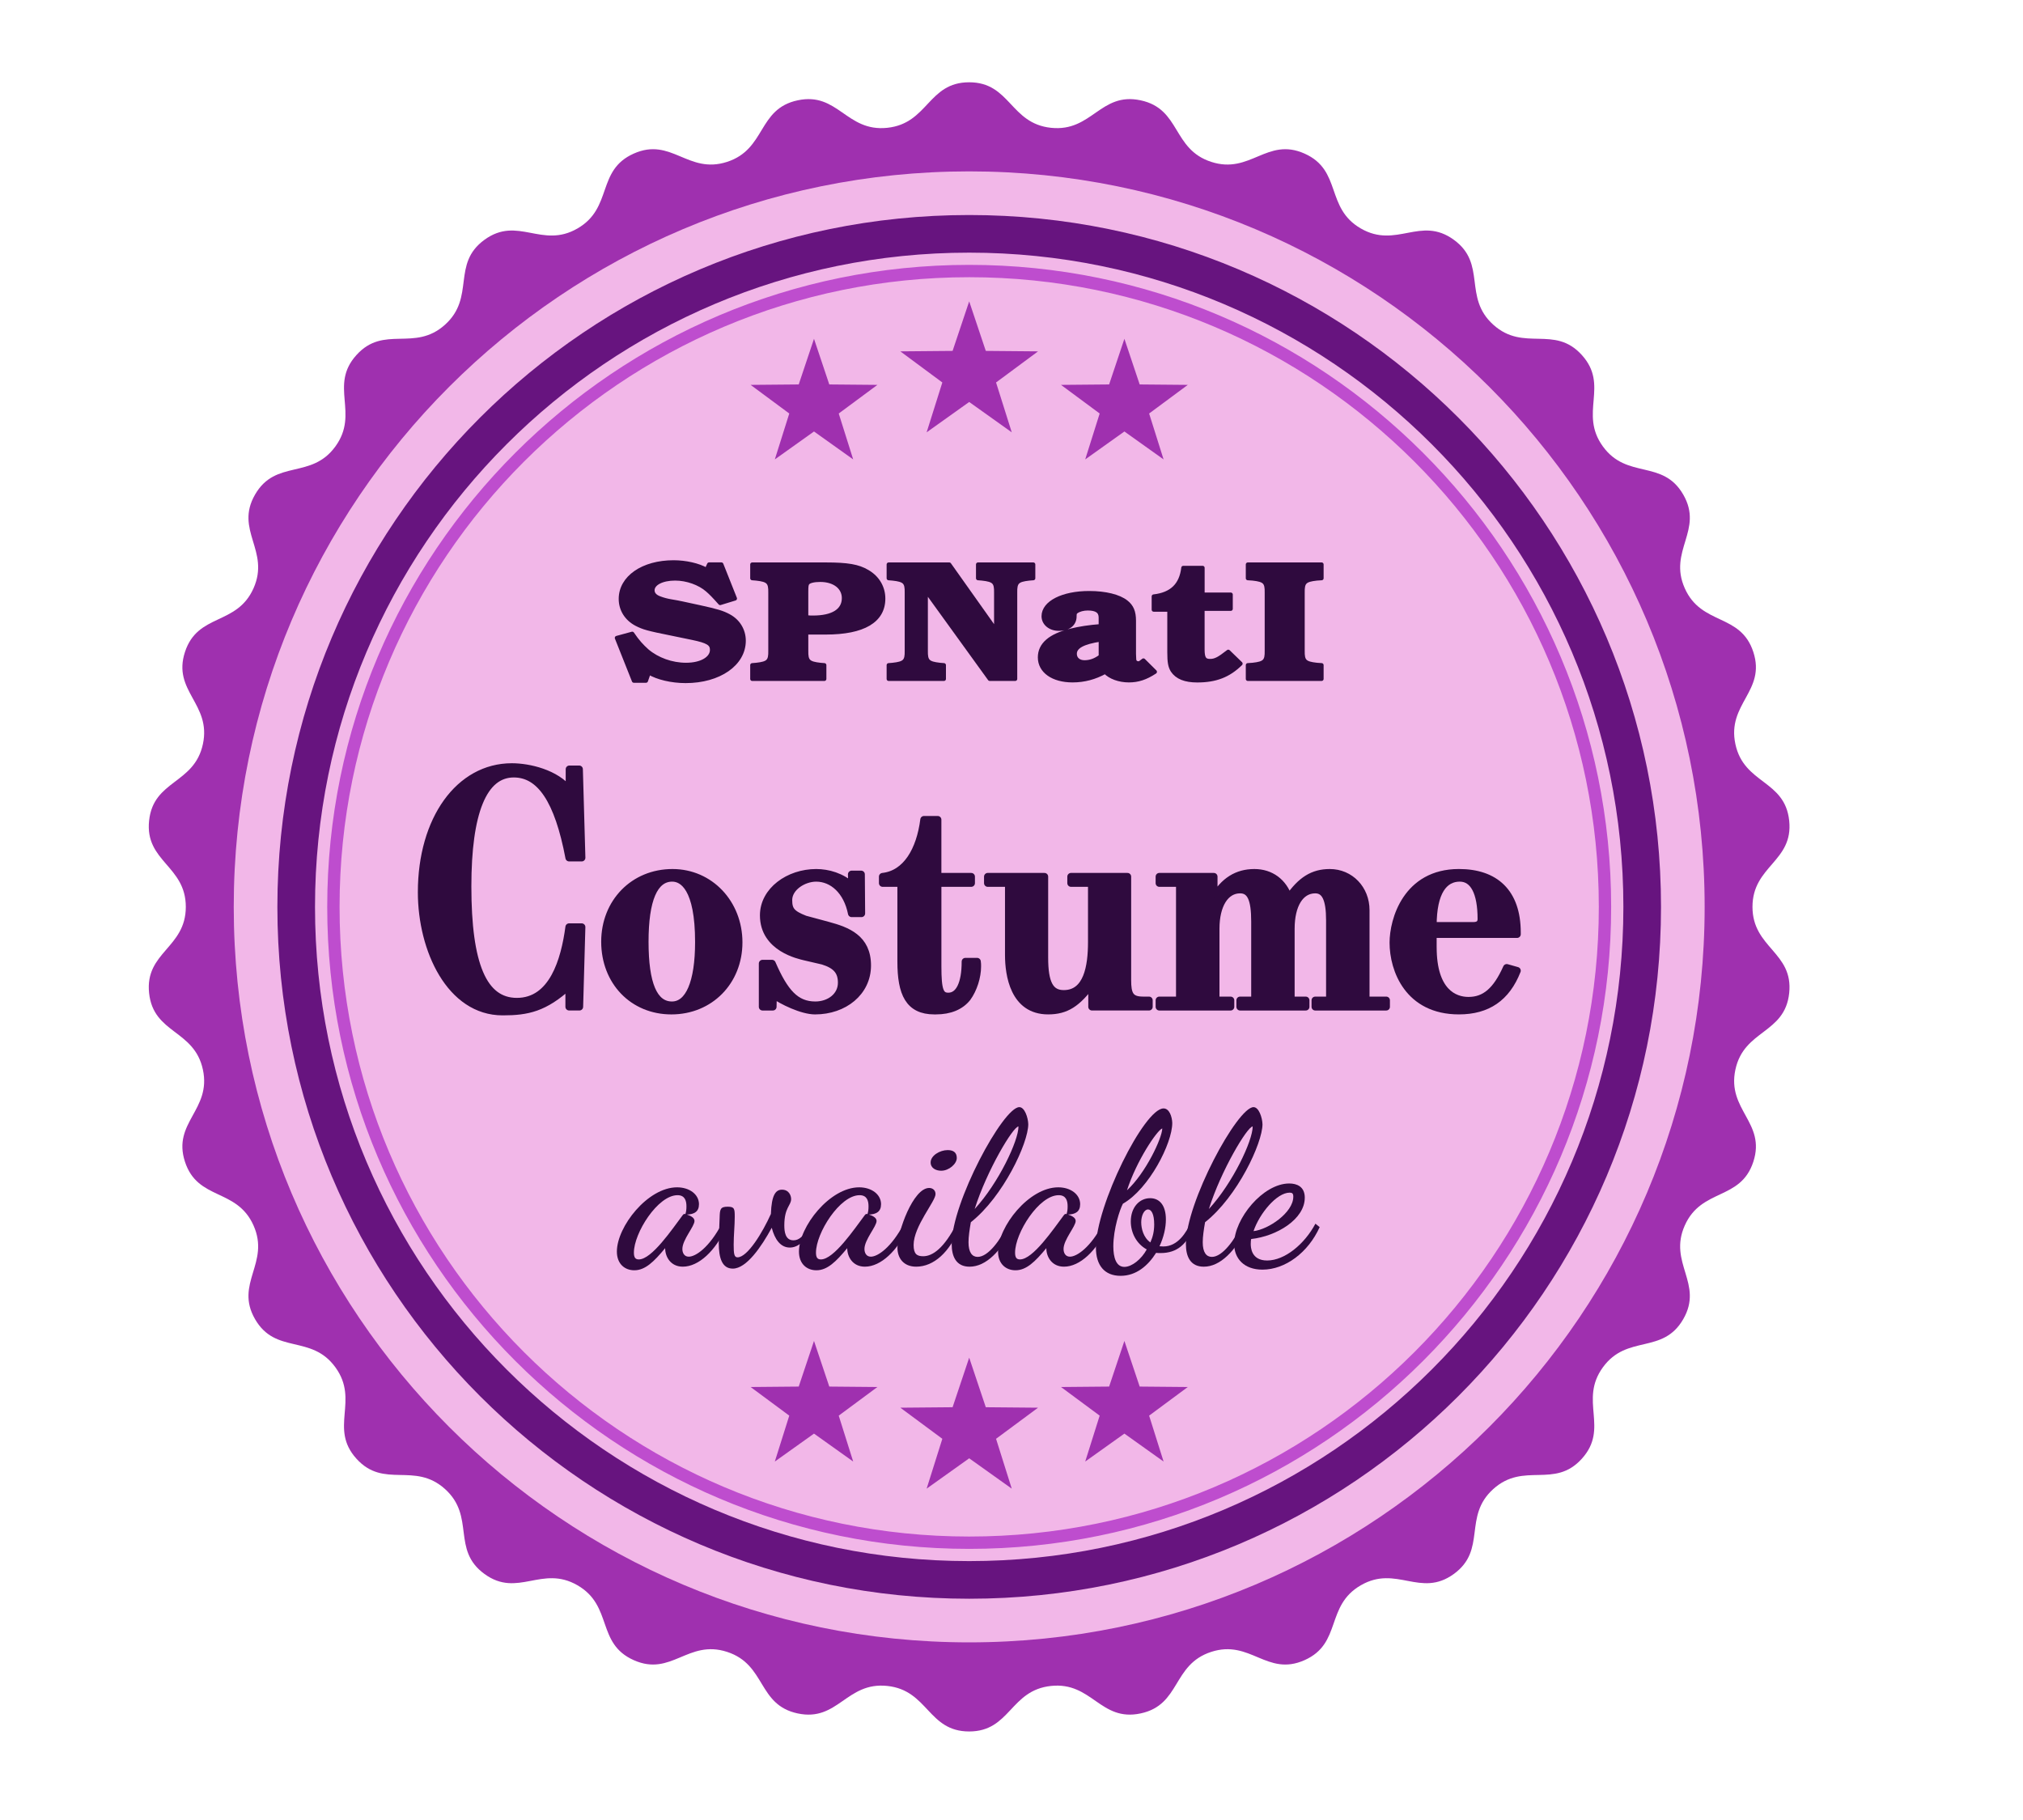
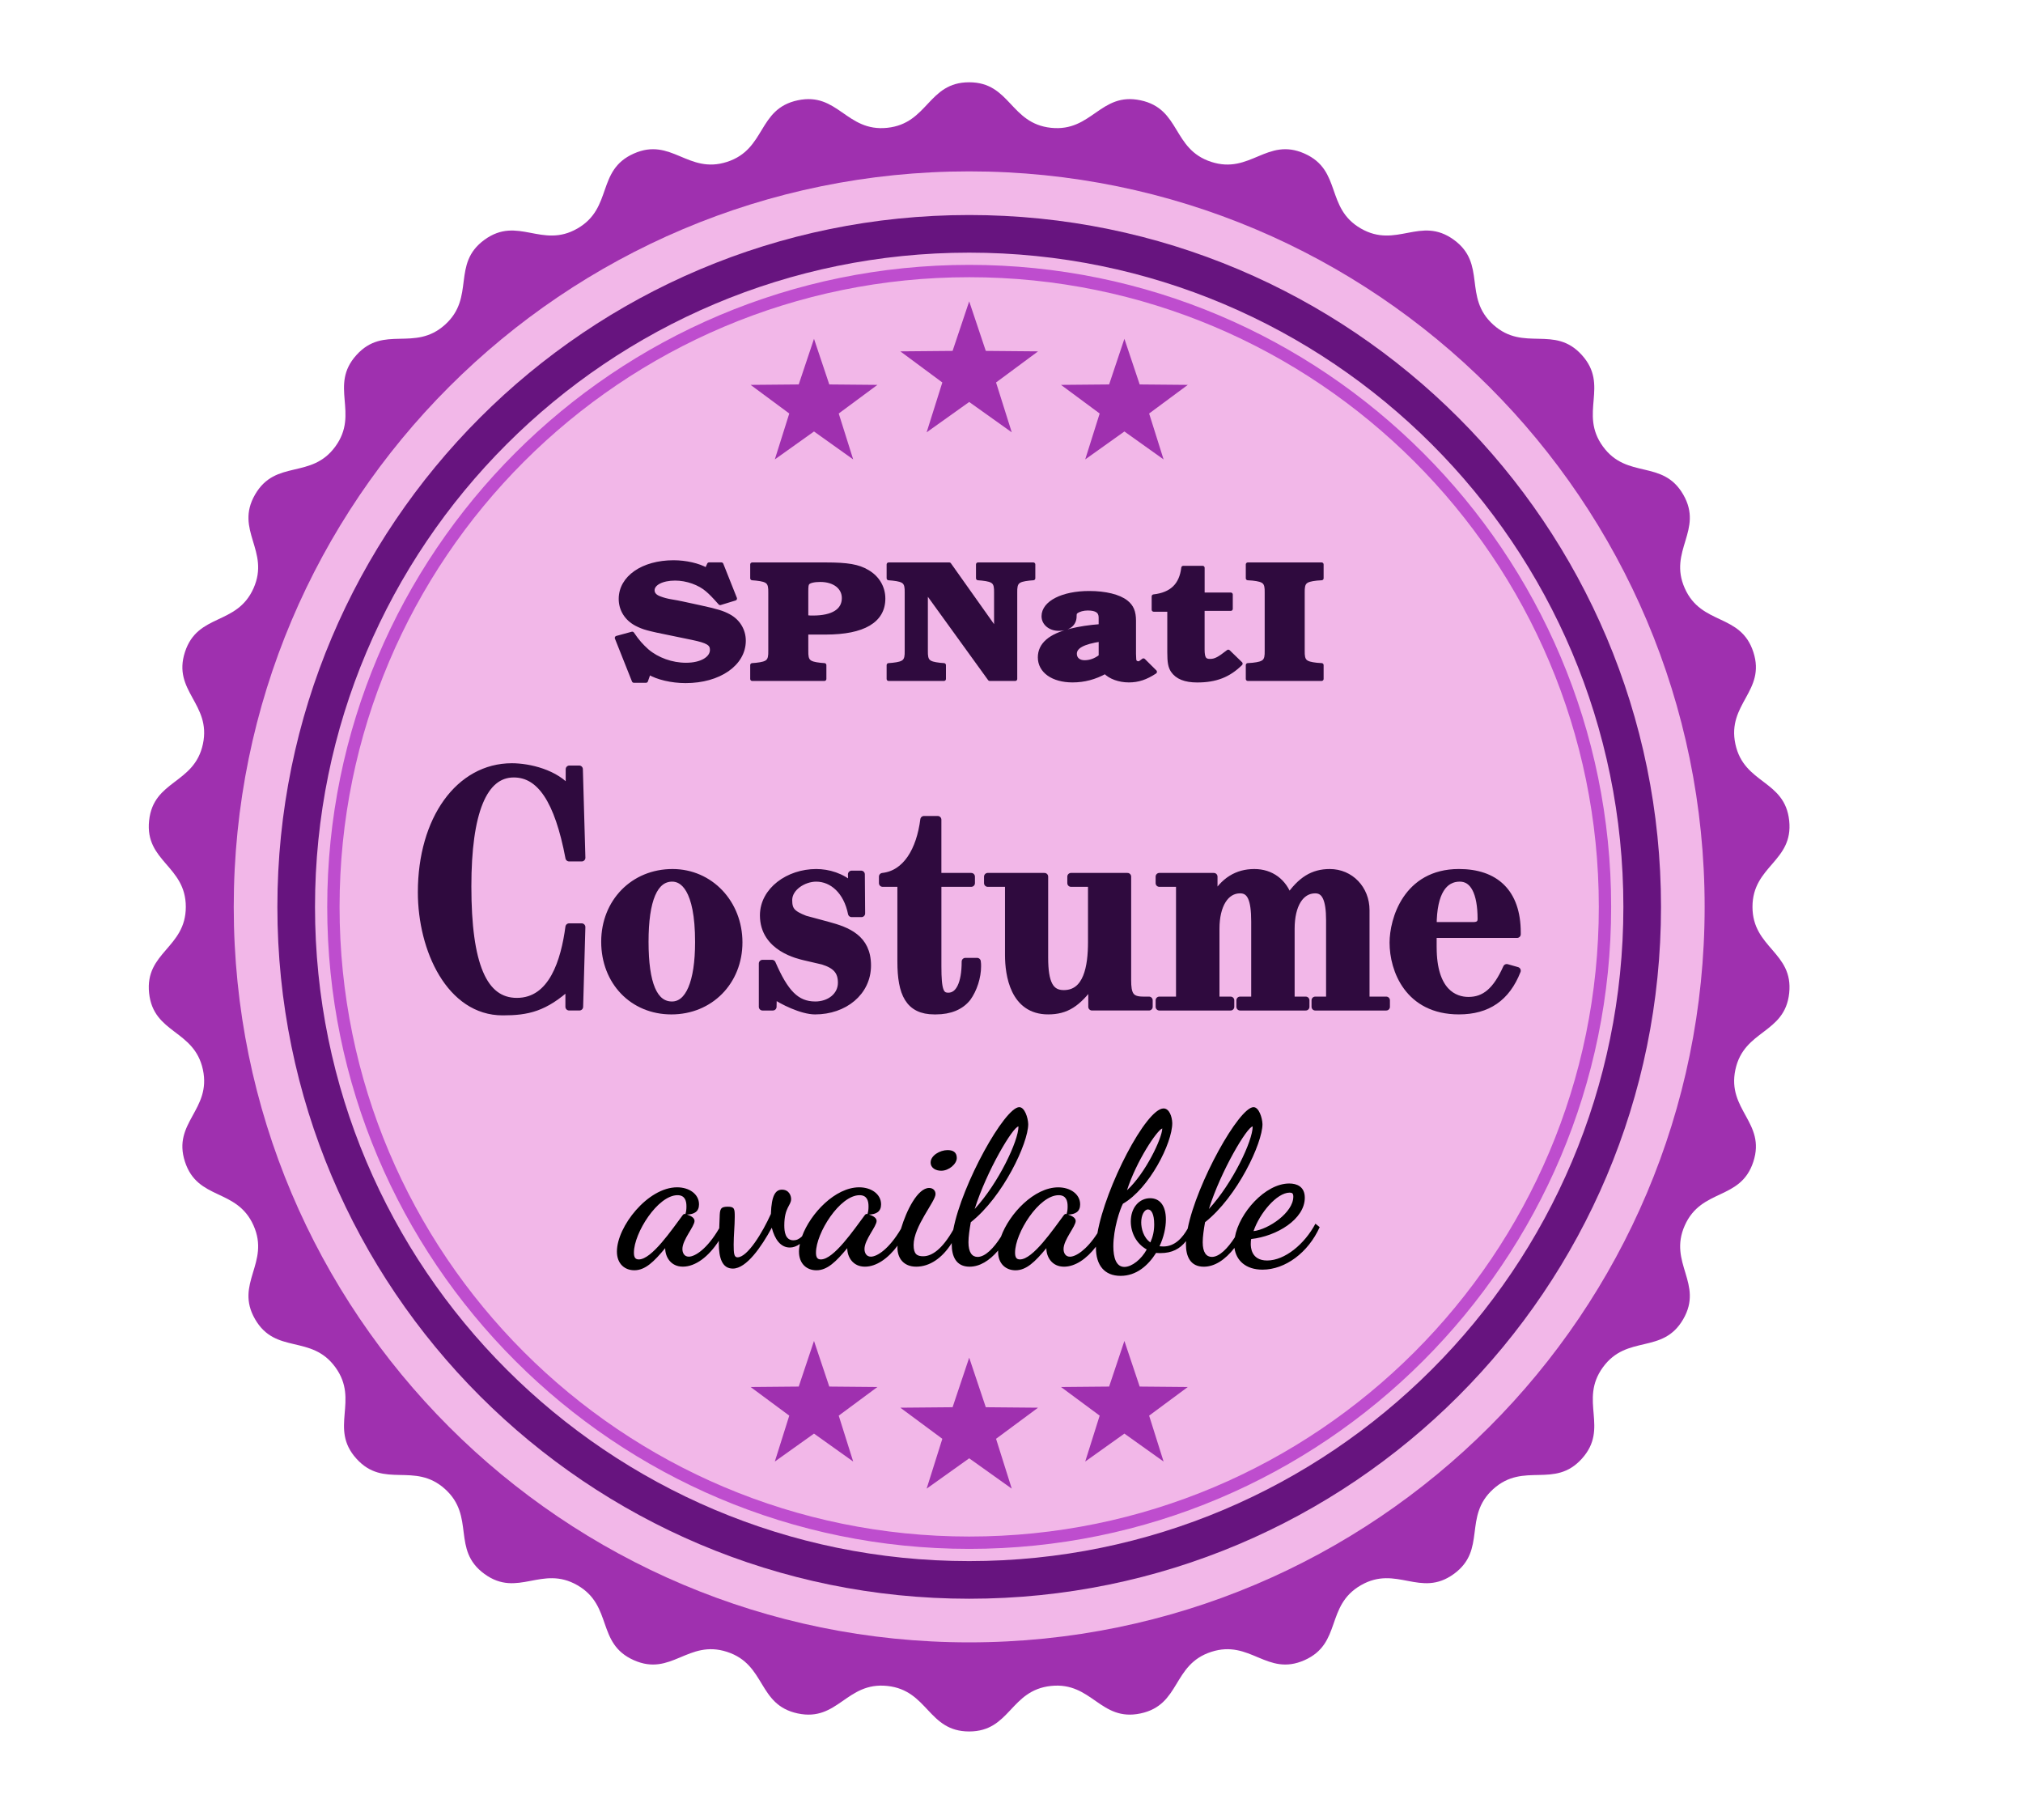
<svg xmlns="http://www.w3.org/2000/svg" width="491.94" height="442.51" version="1.1" viewBox="0 0 130.16 117.08">
-   <path d="m108.3 84.869c-1.326 2.297-3.611 0.952-5.17 3.098-1.559 2.146 0.426 3.904-1.349 5.875s-3.731 0.181-5.702 1.955c-1.971 1.775-0.395 3.907-2.541 5.466-2.146 1.559-3.687-0.599-5.983 0.727-2.297 1.326-1.199 3.74-3.622 4.818-2.423 1.079-3.482-1.352-6.004-0.533-2.522 0.82-1.95 3.409-4.544 3.96-2.594 0.551-3.124-2.047-5.762-1.769-2.638 0.277-2.616 2.929-5.268 2.929-2.652 0-2.631-2.651-5.268-2.929-2.638-0.277-3.168 2.321-5.762 1.769-2.594-0.551-2.022-3.14-4.544-3.96-2.522-0.82-3.581 1.611-6.004 0.533-2.423-1.079-1.325-3.492-3.622-4.818-2.297-1.326-3.838 0.832-5.983-0.727-2.146-1.559-0.57-3.691-2.541-5.466-1.971-1.775-3.927 0.016-5.702-1.955-1.775-1.971 0.21-3.729-1.349-5.875-1.559-2.146-3.844-0.801-5.17-3.098-1.326-2.297 0.981-3.604-0.098-6.027-1.079-2.423-3.594-1.583-4.413-4.105-0.82-2.522 1.709-3.321 1.157-5.915-0.551-2.594-3.186-2.296-3.463-4.933-0.277-2.638 2.362-2.893 2.362-5.545 0-2.652-2.639-2.908-2.362-5.545 0.277-2.638 2.912-2.339 3.463-4.933 0.551-2.594-1.977-3.393-1.157-5.915 0.82-2.522 3.335-1.683 4.413-4.105 1.079-2.423-1.228-3.73 0.098-6.027 1.326-2.297 3.611-0.952 5.17-3.098 1.559-2.146-0.426-3.904 1.349-5.875 1.775-1.971 3.731-0.181 5.702-1.955 1.971-1.775 0.395-3.907 2.541-5.466 2.146-1.559 3.687 0.599 5.983-0.727 2.297-1.326 1.199-3.74 3.622-4.818 2.423-1.079 3.482 1.352 6.004 0.533 2.522-0.82 1.95-3.409 4.544-3.96 2.594-0.551 3.124 2.047 5.762 1.769 2.638-0.277 2.616-2.929 5.268-2.929 2.652 0 2.631 2.651 5.268 2.929 2.638 0.277 3.168-2.321 5.762-1.769 2.594 0.551 2.022 3.14 4.544 3.96 2.522 0.82 3.581-1.611 6.004-0.533 2.423 1.079 1.325 3.492 3.622 4.818 2.297 1.326 3.838-0.832 5.983 0.727 2.146 1.559 0.57 3.691 2.541 5.466 1.971 1.775 3.927-0.016 5.702 1.955 1.775 1.971-0.21 3.729 1.349 5.875 1.559 2.146 3.844 0.801 5.17 3.098 1.326 2.297-0.981 3.604 0.098 6.027 1.079 2.423 3.594 1.583 4.413 4.105 0.82 2.522-1.709 3.321-1.157 5.915 0.551 2.594 3.186 2.296 3.463 4.933 0.277 2.638-2.362 2.893-2.362 5.545 0 2.652 2.639 2.908 2.362 5.545-0.277 2.638-2.912 2.339-3.463 4.933-0.551 2.594 1.977 3.393 1.157 5.915-0.82 2.522-3.335 1.683-4.413 4.105-1.079 2.423 1.228 3.73-0.098 6.027z" fill="#9f30af" fill-rule="evenodd" stroke-width="1.577" style="paint-order:normal" />
+   <path d="m108.3 84.869c-1.326 2.297-3.611 0.952-5.17 3.098-1.559 2.146 0.426 3.904-1.349 5.875s-3.731 0.181-5.702 1.955c-1.971 1.775-0.395 3.907-2.541 5.466-2.146 1.559-3.687-0.599-5.983 0.727-2.297 1.326-1.199 3.74-3.622 4.818s-3.482-1.352-6.004-0.533c-2.522 0.82-1.95 3.409-4.544 3.96s-3.124-2.047-5.762-1.769c-2.638 0.277-2.616 2.929-5.268 2.929s-2.631-2.651-5.268-2.929c-2.638-0.277-3.168 2.321-5.762 1.769s-2.022-3.14-4.544-3.96c-2.522-0.82-3.581 1.611-6.004 0.533-2.423-1.079-1.325-3.492-3.622-4.818s-3.838 0.832-5.983-0.727c-2.146-1.559-0.57-3.691-2.541-5.466s-3.927 0.016-5.702-1.955c-1.775-1.971 0.21-3.729-1.349-5.875-1.559-2.146-3.844-0.801-5.17-3.098-1.326-2.297 0.981-3.604-0.098-6.027-1.079-2.423-3.594-1.583-4.413-4.105-0.82-2.522 1.709-3.321 1.157-5.915s-3.186-2.296-3.463-4.933c-0.277-2.638 2.362-2.893 2.362-5.545s-2.639-2.908-2.362-5.545c0.277-2.638 2.912-2.339 3.463-4.933 0.551-2.594-1.977-3.393-1.157-5.915 0.82-2.522 3.335-1.683 4.413-4.105s-1.228-3.73 0.098-6.027c1.326-2.297 3.611-0.952 5.17-3.098s-0.426-3.904 1.349-5.875c1.775-1.971 3.731-0.181 5.702-1.955 1.971-1.775 0.395-3.907 2.541-5.466 2.146-1.559 3.687 0.599 5.983-0.727 2.297-1.326 1.199-3.74 3.622-4.818s3.482 1.352 6.004 0.533c2.522-0.82 1.95-3.409 4.544-3.96s3.124 2.047 5.762 1.769c2.638-0.277 2.616-2.929 5.268-2.929 2.652 0 2.631 2.651 5.268 2.929 2.638 0.277 3.168-2.321 5.762-1.769s2.022 3.14 4.544 3.96c2.522 0.82 3.581-1.611 6.004-0.533 2.423 1.079 1.325 3.492 3.622 4.818s3.838-0.832 5.983 0.727c2.146 1.559 0.57 3.691 2.541 5.466s3.927-0.016 5.702 1.955c1.775 1.971-0.21 3.729 1.349 5.875 1.559 2.146 3.844 0.801 5.17 3.098 1.326 2.297-0.981 3.604 0.098 6.027 1.079 2.423 3.594 1.583 4.413 4.105 0.82 2.522-1.709 3.321-1.157 5.915s3.186 2.296 3.463 4.933c0.277 2.638-2.362 2.893-2.362 5.545s2.639 2.908 2.362 5.545c-0.277 2.638-2.912 2.339-3.463 4.933s1.977 3.393 1.157 5.915c-0.82 2.522-3.335 1.683-4.413 4.105s1.228 3.73-0.098 6.027z" fill="#9f30af" fill-rule="evenodd" stroke-width="1.577" />
  <circle cx="62.358" cy="58.344" r="47.319" fill="#f3b8e9" fill-rule="evenodd" opacity=".99" stroke-width="1.577" />
  <circle cx="62.358" cy="58.344" r="43.301" fill="none" stroke="#67147f" stroke-linejoin="round" stroke-width="2.421" />
  <circle cx="62.358" cy="58.344" r="40.907" fill="none" stroke="#be4dce" stroke-linejoin="round" stroke-width=".794" />
  <g fill="#9f30af" fill-rule="evenodd" stroke-width="1.577">
    <path d="m62.358 19.387 1.068 3.188 3.362 0.03-2.702 2.001 1.01 3.207-2.738-1.952-2.738 1.952 1.01-3.207-2.702-2.001 3.362-0.03z" />
    <path d="m72.344 21.797 0.983 2.936 3.096 0.028-2.488 1.842 0.93 2.953-2.521-1.797-2.521 1.797 0.93-2.953-2.488-1.842 3.096-0.028z" />
    <path d="m52.373 21.797 0.983 2.936 3.096 0.028-2.488 1.842 0.93 2.953-2.521-1.797-2.521 1.797 0.93-2.953-2.488-1.842 3.096-0.028z" />
    <path d="m62.358 87.347 1.068 3.188 3.362 0.03-2.702 2.001 1.01 3.207-2.738-1.952-2.738 1.952 1.01-3.207-2.702-2.001 3.362-0.03z" />
    <path d="m72.344 86.27 0.983 2.936 3.096 0.028-2.488 1.842 0.93 2.953-2.521-1.797-2.521 1.797 0.93-2.953-2.488-1.842 3.096-0.028z" />
    <path d="m52.373 86.27 0.983 2.936 3.096 0.028-2.488 1.842 0.93 2.953-2.521-1.797-2.521 1.797 0.93-2.953-2.488-1.842 3.096-0.028z" />
  </g>
  <g fill="#2f0a3e" stroke="#2f0a3e" stroke-linecap="round" stroke-linejoin="round">
-     <path d="m45.464 36.661c-0.529-0.303-1.348-0.487-2.128-0.487-1.97 0-3.398 0.984-3.398 2.357 0 0.681 0.37 1.276 1.005 1.611 0.463 0.238 0.727 0.314 2.287 0.627l1.309 0.27c0.992 0.205 1.269 0.368 1.269 0.768 0 0.562-0.687 0.962-1.666 0.962-0.925 0-1.851-0.335-2.512-0.897-0.357-0.324-0.608-0.595-0.952-1.103l-0.992 0.27 1.097 2.757h0.78l0.185-0.53c0.555 0.335 1.467 0.551 2.366 0.551 2.155 0 3.741-1.103 3.741-2.595 0-0.67-0.357-1.265-0.965-1.589-0.397-0.216-0.754-0.324-1.89-0.573l-1.203-0.26c-0.026-0.011-0.278-0.054-0.648-0.119-0.251-0.043-0.489-0.108-0.687-0.184-0.317-0.108-0.476-0.292-0.476-0.519 0-0.443 0.608-0.757 1.454-0.757 0.754 0 1.573 0.292 2.076 0.735 0.225 0.195 0.397 0.368 0.82 0.843l0.952-0.292-0.873-2.195h-0.793z" stroke-width=".261" style="font-feature-settings:normal;font-variant-caps:normal;font-variant-ligatures:normal;font-variant-numeric:normal" />
+     <path d="m45.464 36.661c-0.529-0.303-1.348-0.487-2.128-0.487-1.97 0-3.398 0.984-3.398 2.357 0 0.681 0.37 1.276 1.005 1.611 0.463 0.238 0.727 0.314 2.287 0.627l1.309 0.27c0.992 0.205 1.269 0.368 1.269 0.768 0 0.562-0.687 0.962-1.666 0.962-0.925 0-1.851-0.335-2.512-0.897-0.357-0.324-0.608-0.595-0.952-1.103l-0.992 0.27 1.097 2.757h0.78l0.185-0.53c0.555 0.335 1.467 0.551 2.366 0.551 2.155 0 3.741-1.103 3.741-2.595 0-0.67-0.357-1.265-0.965-1.589-0.397-0.216-0.754-0.324-1.89-0.573l-1.203-0.26c-0.026-0.011-0.278-0.054-0.648-0.119-0.251-0.043-0.489-0.108-0.687-0.184-0.317-0.108-0.476-0.292-0.476-0.519 0-0.443 0.608-0.757 1.454-0.757 0.754 0 1.573 0.292 2.076 0.735 0.225 0.195 0.397 0.368 0.82 0.843l0.952-0.292-0.873-2.195h-0.793z" stroke-width=".261" />
    <g stroke-width=".261">
-       <path d="m51.875 40.694h1.256c2.419 0 3.702-0.757 3.702-2.184 0-0.714-0.37-1.351-1.031-1.73-0.582-0.346-1.269-0.465-2.657-0.465h-4.746v0.887l0.264 0.022c0.767 0.086 0.912 0.227 0.899 0.908v3.73c0.014 0.681-0.132 0.822-0.899 0.908l-0.264 0.022v0.887h4.64v-0.887l-0.264-0.022c-0.767-0.087-0.912-0.227-0.899-0.908zm0-2.595c0-0.389 0.014-0.508 0.093-0.595 0.093-0.119 0.397-0.195 0.806-0.195 0.912 0 1.52 0.476 1.52 1.168 0 0.811-0.714 1.254-1.983 1.254-0.132 0-0.225 0-0.436-0.022z" style="font-feature-settings:normal;font-variant-caps:normal;font-variant-ligatures:normal;font-variant-numeric:normal" />
-       <path d="m61.076 36.315h-3.9v0.887l0.264 0.022c0.767 0.086 0.912 0.227 0.899 0.908v3.73c0.014 0.681-0.132 0.822-0.899 0.908l-0.264 0.022v0.887h3.556v-0.887l-0.264-0.022c-0.767-0.087-0.912-0.227-0.899-0.908v-3.871l4.111 5.687h1.639v-5.547c-0.014-0.681 0.132-0.822 0.899-0.908l0.264-0.022v-0.887h-3.556v0.887l0.264 0.022c0.767 0.086 0.912 0.227 0.899 0.908v2.433z" style="font-feature-settings:normal;font-variant-caps:normal;font-variant-ligatures:normal;font-variant-numeric:normal" />
-       <path d="m73.569 42.488c-0.238 0.184-0.238 0.184-0.331 0.184-0.093 0-0.198-0.054-0.225-0.119-0.04-0.076-0.04-0.076-0.053-0.487v-2.13c0-0.573-0.145-0.919-0.502-1.2-0.463-0.368-1.335-0.584-2.38-0.584-1.705 0-2.935 0.627-2.935 1.492 0 0.465 0.423 0.811 0.978 0.811 0.648 0 1.031-0.314 1.018-0.833 0-0.151 0.026-0.227 0.119-0.281 0.159-0.119 0.449-0.195 0.727-0.195 0.568 0 0.833 0.184 0.833 0.584v0.551c-0.727 0.054-1.362 0.151-1.93 0.292-1.322 0.324-1.983 0.897-1.983 1.719 0 0.887 0.846 1.481 2.102 1.481 0.754 0 1.428-0.184 2.102-0.551 0.317 0.335 0.899 0.551 1.52 0.551 0.595 0 1.084-0.162 1.679-0.551zm-2.75-0.26c-0.344 0.26-0.674 0.378-1.044 0.378-0.37 0-0.621-0.216-0.621-0.541 0-0.465 0.529-0.746 1.666-0.919z" style="font-feature-settings:normal;font-variant-caps:normal;font-variant-ligatures:normal;font-variant-numeric:normal" />
-       <path d="m79.187 39.17v-0.919h-1.811v-1.719h-1.243c-0.132 1.114-0.754 1.708-1.904 1.838v0.854h1.005v2.735c0 0.66 0.053 0.919 0.211 1.179 0.291 0.432 0.806 0.638 1.586 0.638 1.19 0 2.023-0.324 2.789-1.081l-0.793-0.768c-0.595 0.465-0.833 0.595-1.177 0.595-0.357 0-0.476-0.173-0.476-0.735v-2.616z" style="font-feature-settings:normal;font-variant-caps:normal;font-variant-ligatures:normal;font-variant-numeric:normal" />
-       <path d="m85.031 43.678v-0.887l-0.317-0.022c-0.767-0.087-0.912-0.227-0.899-0.908v-3.73c-0.014-0.681 0.132-0.822 0.899-0.908l0.317-0.022v-0.887h-4.746v0.887l0.317 0.022c0.767 0.086 0.912 0.227 0.899 0.908v3.73c0.014 0.681-0.132 0.822-0.899 0.908l-0.317 0.022v0.887z" style="font-feature-settings:normal;font-variant-caps:normal;font-variant-ligatures:normal;font-variant-numeric:normal" />
+       <path d="m51.875 40.694h1.256c2.419 0 3.702-0.757 3.702-2.184 0-0.714-0.37-1.351-1.031-1.73-0.582-0.346-1.269-0.465-2.657-0.465h-4.746v0.887l0.264 0.022c0.767 0.086 0.912 0.227 0.899 0.908v3.73c0.014 0.681-0.132 0.822-0.899 0.908l-0.264 0.022v0.887h4.64v-0.887l-0.264-0.022c-0.767-0.087-0.912-0.227-0.899-0.908zm0-2.595c0-0.389 0.014-0.508 0.093-0.595 0.093-0.119 0.397-0.195 0.806-0.195 0.912 0 1.52 0.476 1.52 1.168 0 0.811-0.714 1.254-1.983 1.254-0.132 0-0.225 0-0.436-0.022z" />
+       <path d="m61.076 36.315h-3.9v0.887l0.264 0.022c0.767 0.086 0.912 0.227 0.899 0.908v3.73c0.014 0.681-0.132 0.822-0.899 0.908l-0.264 0.022v0.887h3.556v-0.887l-0.264-0.022c-0.767-0.087-0.912-0.227-0.899-0.908v-3.871l4.111 5.687h1.639v-5.547c-0.014-0.681 0.132-0.822 0.899-0.908l0.264-0.022v-0.887h-3.556v0.887l0.264 0.022c0.767 0.086 0.912 0.227 0.899 0.908v2.433z" />
+       <path d="m73.569 42.488c-0.238 0.184-0.238 0.184-0.331 0.184-0.093 0-0.198-0.054-0.225-0.119-0.04-0.076-0.04-0.076-0.053-0.487v-2.13c0-0.573-0.145-0.919-0.502-1.2-0.463-0.368-1.335-0.584-2.38-0.584-1.705 0-2.935 0.627-2.935 1.492 0 0.465 0.423 0.811 0.978 0.811 0.648 0 1.031-0.314 1.018-0.833 0-0.151 0.026-0.227 0.119-0.281 0.159-0.119 0.449-0.195 0.727-0.195 0.568 0 0.833 0.184 0.833 0.584v0.551c-0.727 0.054-1.362 0.151-1.93 0.292-1.322 0.324-1.983 0.897-1.983 1.719 0 0.887 0.846 1.481 2.102 1.481 0.754 0 1.428-0.184 2.102-0.551 0.317 0.335 0.899 0.551 1.52 0.551 0.595 0 1.084-0.162 1.679-0.551zm-2.75-0.26c-0.344 0.26-0.674 0.378-1.044 0.378-0.37 0-0.621-0.216-0.621-0.541 0-0.465 0.529-0.746 1.666-0.919z" />
+       <path d="m79.187 39.17v-0.919h-1.811v-1.719h-1.243c-0.132 1.114-0.754 1.708-1.904 1.838v0.854h1.005v2.735c0 0.66 0.053 0.919 0.211 1.179 0.291 0.432 0.806 0.638 1.586 0.638 1.19 0 2.023-0.324 2.789-1.081l-0.793-0.768c-0.595 0.465-0.833 0.595-1.177 0.595-0.357 0-0.476-0.173-0.476-0.735v-2.616z" />
+       <path d="m85.031 43.678v-0.887l-0.317-0.022c-0.767-0.087-0.912-0.227-0.899-0.908v-3.73c-0.014-0.681 0.132-0.822 0.899-0.908l0.317-0.022v-0.887h-4.746v0.887l0.317 0.022c0.767 0.086 0.912 0.227 0.899 0.908v3.73c0.014 0.681-0.132 0.822-0.899 0.908l-0.317 0.022v0.887z" />
    </g>
  </g>
  <g fill="#2f0a3e" stroke="#2f0a3e" stroke-linecap="round" stroke-linejoin="round" stroke-width=".476">
-     <path d="m37.426 55.183-0.162-5.695h-0.629v1.361c-0.863-1.11-2.607-1.508-3.704-1.508-3.38 0-5.808 3.371-5.808 8.061 0 3.706 1.852 7.684 5.214 7.684h0.018c1.582 0 2.679-0.23 4.261-1.675v1.361h0.665l0.144-5.13h-0.809c-0.288 2.157-1.061 4.795-3.362 4.795-2.158 0-3.164-2.366-3.164-7.412 0-4.774 1.007-7.245 2.967-7.245 1.708 0 2.859 1.696 3.56 5.402z" style="font-feature-settings:normal;font-variant-caps:normal;font-variant-ligatures:normal;font-variant-numeric:normal;paint-order:stroke markers fill" />
-     <path d="m43.27 56.147c-2.499 0-4.351 1.905-4.351 4.439 0 2.554 1.798 4.439 4.279 4.439 2.481 0 4.333-1.885 4.333-4.397 0-2.513-1.852-4.481-4.261-4.481zm1.69 4.46c0 2.596-0.629 4.062-1.726 4.062-1.169 0-1.744-1.361-1.744-4.083 0-2.701 0.593-4.104 1.762-4.104 0.683 0 1.708 0.628 1.708 4.125z" style="font-feature-settings:normal;font-variant-caps:normal;font-variant-ligatures:normal;font-variant-numeric:normal;paint-order:stroke markers fill" />
-     <path d="m55.406 56.251h-0.611l0.018 0.754c-0.665-0.607-1.528-0.858-2.301-0.858-1.762 0-3.38 1.152-3.38 2.743 0 2.115 2.319 2.575 2.643 2.659l1.169 0.272c0.881 0.272 1.205 0.691 1.205 1.403 0 0.879-0.791 1.445-1.69 1.445-1.259 0-1.978-0.817-2.787-2.68h-0.611v2.785h0.665l0.018-0.796c0.575 0.419 1.87 1.047 2.697 1.047 1.87 0 3.362-1.194 3.362-2.91 0-1.759-1.294-2.24-2.535-2.575l-1.474-0.398c-0.863-0.335-1.061-0.586-1.061-1.235 0-0.817 0.953-1.424 1.78-1.424 1.061 0 1.996 0.838 2.283 2.282h0.629z" style="font-feature-settings:normal;font-variant-caps:normal;font-variant-ligatures:normal;font-variant-numeric:normal;paint-order:stroke markers fill" />
-     <path d="m62.489 56.398h-2.158v-3.664h-0.881c-0.252 1.968-1.133 3.497-2.661 3.664v0.419h1.187v5.046c0 2.052 0.503 3.162 2.14 3.162h0.09c0.917 0 1.6-0.293 2.032-0.838 0.396-0.544 0.647-1.34 0.647-2.01 0-0.105 0-0.209-0.018-0.314h-0.755c0 1.424-0.396 2.24-1.097 2.24-0.539 0-0.683-0.398-0.683-1.926v-5.36h2.158z" style="font-feature-settings:normal;font-variant-caps:normal;font-variant-ligatures:normal;font-variant-numeric:normal;paint-order:stroke markers fill" />
-     <path d="m72.541 56.398h-3.632v0.419h1.331v3.79c0 1.591-0.288 3.329-1.798 3.329-0.881 0-1.241-0.67-1.241-2.324v-5.214h-3.65v0.419h1.349v4.627c0 1.256 0.324 3.58 2.535 3.58 1.151 0 1.87-0.461 2.823-1.759v1.508h3.668v-0.419h-0.396c-0.845 0-0.989-0.419-0.989-1.298z" style="font-feature-settings:normal;font-variant-caps:normal;font-variant-ligatures:normal;font-variant-numeric:normal;paint-order:stroke markers fill" />
-     <path d="m78.097 56.398h-3.506v0.419h1.312v7.538h-1.312v0.419h4.585v-0.419h-0.953v-4.606c0-1.528 0.611-2.513 1.564-2.513 0.683 0 0.953 0.607 0.953 2.052v5.067h-0.953v0.419h4.225v-0.419h-0.953v-4.606c0-1.528 0.593-2.513 1.564-2.513 0.647 0 0.935 0.607 0.935 1.968v5.151h-0.935v0.419h4.567v-0.419h-1.312v-5.8c0-1.361-1.007-2.408-2.319-2.408-1.079 0-1.852 0.482-2.643 1.633-0.342-1.026-1.151-1.633-2.212-1.633-1.097 0-1.96 0.523-2.607 1.654z" style="font-feature-settings:normal;font-variant-caps:normal;font-variant-ligatures:normal;font-variant-numeric:normal;paint-order:stroke markers fill" />
-     <path d="m92.196 60.942v-0.838h5.412v-0.105c0-2.617-1.438-3.853-3.74-3.853-3.38 0-4.225 3.057-4.225 4.502 0 1.738 0.971 4.376 4.225 4.376 1.834 0 3.057-0.838 3.74-2.575l-0.665-0.188c-0.665 1.487-1.402 2.115-2.463 2.115-0.899 0-2.283-0.544-2.283-3.434zm0-1.382c0-2.199 0.719-3.078 1.726-3.078 0.899 0 1.384 0.942 1.384 2.638 0 0.293-0.162 0.44-0.521 0.44z" style="font-feature-settings:normal;font-variant-caps:normal;font-variant-ligatures:normal;font-variant-numeric:normal;paint-order:stroke markers fill" />
+     <path d="m37.426 55.183-0.162-5.695h-0.629v1.361c-0.863-1.11-2.607-1.508-3.704-1.508-3.38 0-5.808 3.371-5.808 8.061 0 3.706 1.852 7.684 5.214 7.684h0.018c1.582 0 2.679-0.23 4.261-1.675v1.361h0.665l0.144-5.13h-0.809c-0.288 2.157-1.061 4.795-3.362 4.795-2.158 0-3.164-2.366-3.164-7.412 0-4.774 1.007-7.245 2.967-7.245 1.708 0 2.859 1.696 3.56 5.402z" />
+     <path d="m43.27 56.147c-2.499 0-4.351 1.905-4.351 4.439 0 2.554 1.798 4.439 4.279 4.439s4.333-1.885 4.333-4.397-1.852-4.481-4.261-4.481zm1.69 4.46c0 2.596-0.629 4.062-1.726 4.062-1.169 0-1.744-1.361-1.744-4.083 0-2.701 0.593-4.104 1.762-4.104 0.683 0 1.708 0.628 1.708 4.125z" />
+     <path d="m55.406 56.251h-0.611l0.018 0.754c-0.665-0.607-1.528-0.858-2.301-0.858-1.762 0-3.38 1.152-3.38 2.743 0 2.115 2.319 2.575 2.643 2.659l1.169 0.272c0.881 0.272 1.205 0.691 1.205 1.403 0 0.879-0.791 1.445-1.69 1.445-1.259 0-1.978-0.817-2.787-2.68h-0.611v2.785h0.665l0.018-0.796c0.575 0.419 1.87 1.047 2.697 1.047 1.87 0 3.362-1.194 3.362-2.91 0-1.759-1.294-2.24-2.535-2.575l-1.474-0.398c-0.863-0.335-1.061-0.586-1.061-1.235 0-0.817 0.953-1.424 1.78-1.424 1.061 0 1.996 0.838 2.283 2.282h0.629z" />
+     <path d="m62.489 56.398h-2.158v-3.664h-0.881c-0.252 1.968-1.133 3.497-2.661 3.664v0.419h1.187v5.046c0 2.052 0.503 3.162 2.14 3.162h0.09c0.917 0 1.6-0.293 2.032-0.838 0.396-0.544 0.647-1.34 0.647-2.01 0-0.105 0-0.209-0.018-0.314h-0.755c0 1.424-0.396 2.24-1.097 2.24-0.539 0-0.683-0.398-0.683-1.926v-5.36h2.158z" />
+     <path d="m72.541 56.398h-3.632v0.419h1.331v3.79c0 1.591-0.288 3.329-1.798 3.329-0.881 0-1.241-0.67-1.241-2.324v-5.214h-3.65v0.419h1.349v4.627c0 1.256 0.324 3.58 2.535 3.58 1.151 0 1.87-0.461 2.823-1.759v1.508h3.668v-0.419h-0.396c-0.845 0-0.989-0.419-0.989-1.298z" />
+     <path d="m78.097 56.398h-3.506v0.419h1.312v7.538h-1.312v0.419h4.585v-0.419h-0.953v-4.606c0-1.528 0.611-2.513 1.564-2.513 0.683 0 0.953 0.607 0.953 2.052v5.067h-0.953v0.419h4.225v-0.419h-0.953v-4.606c0-1.528 0.593-2.513 1.564-2.513 0.647 0 0.935 0.607 0.935 1.968v5.151h-0.935v0.419h4.567v-0.419h-1.312v-5.8c0-1.361-1.007-2.408-2.319-2.408-1.079 0-1.852 0.482-2.643 1.633-0.342-1.026-1.151-1.633-2.212-1.633-1.097 0-1.96 0.523-2.607 1.654z" />
+     <path d="m92.196 60.942v-0.838h5.412v-0.105c0-2.617-1.438-3.853-3.74-3.853-3.38 0-4.225 3.057-4.225 4.502 0 1.738 0.971 4.376 4.225 4.376 1.834 0 3.057-0.838 3.74-2.575l-0.665-0.188c-0.665 1.487-1.402 2.115-2.463 2.115-0.899 0-2.283-0.544-2.283-3.434zm0-1.382c0-2.199 0.719-3.078 1.726-3.078 0.899 0 1.384 0.942 1.384 2.638 0 0.293-0.162 0.44-0.521 0.44z" />
  </g>
-   <g fill="#2f0a3e" stroke-width="1.577">
-     <path d="m44.973 77.482c0-0.657-0.63-1.095-1.41-1.095-1.889 0-3.873 2.532-3.873 4.133 0 0.807 0.52 1.204 1.122 1.204 0.698 0 1.259-0.547 1.984-1.423 0 0.561 0.356 1.191 1.136 1.191 1.026 0 2.108-1.026 2.778-2.518l-0.26-0.26c-0.821 1.56-1.697 2.135-2.135 2.135-0.301 0-0.411-0.26-0.411-0.493 0-0.602 0.78-1.451 0.78-1.806 0-0.233-0.315-0.356-0.493-0.411 0.479-0.013 0.78-0.192 0.78-0.657zm-1.04 0.684c-0.698 0.931-1.998 2.86-2.833 2.86-0.219 0-0.315-0.123-0.315-0.438 0-1.259 1.533-3.695 2.806-3.695 0.465 0 0.575 0.342 0.575 0.712 0 0.192-0.013 0.328-0.068 0.506-0.013 0-0.041-0.013-0.055-0.013-0.041 0-0.082 0.027-0.109 0.068z" style="font-variant-caps:normal;font-variant-east-asian:normal;font-variant-ligatures:normal;font-variant-numeric:normal;paint-order:markers stroke fill" />
-     <path d="m52.118 78.783c-0.383 0.753-0.712 1.013-1.067 1.013-0.534 0-0.588-0.575-0.588-0.958 0-1.163 0.438-1.273 0.438-1.697 0-0.219-0.137-0.602-0.589-0.602-0.397 0-0.671 0.328-0.712 1.56-0.534 1.191-1.505 2.792-2.149 2.792-0.219 0-0.246-0.246-0.246-0.821 0-0.588 0.068-1.232 0.068-1.779 0-0.52-0.013-0.657-0.452-0.657-0.479 0-0.506 0.164-0.52 0.712-0.041 0.931-0.055 1.437-0.055 1.629 0 0.972 0.219 1.642 0.903 1.642 0.876 0 1.834-1.396 2.505-2.628 0.192 0.739 0.561 1.273 1.163 1.273 0.479 0 1.026-0.356 1.451-1.355z" style="font-variant-caps:normal;font-variant-east-asian:normal;font-variant-ligatures:normal;font-variant-numeric:normal;paint-order:markers stroke fill" />
-     <path d="m56.688 77.482c0-0.657-0.63-1.095-1.41-1.095-1.889 0-3.873 2.532-3.873 4.133 0 0.807 0.52 1.204 1.122 1.204 0.698 0 1.259-0.547 1.984-1.423 0 0.561 0.356 1.191 1.136 1.191 1.026 0 2.108-1.026 2.778-2.518l-0.26-0.26c-0.821 1.56-1.697 2.135-2.135 2.135-0.301 0-0.411-0.26-0.411-0.493 0-0.602 0.78-1.451 0.78-1.806 0-0.233-0.315-0.356-0.493-0.411 0.479-0.013 0.78-0.192 0.78-0.657zm-1.04 0.684c-0.698 0.931-1.998 2.86-2.833 2.86-0.219 0-0.315-0.123-0.315-0.438 0-1.259 1.533-3.695 2.806-3.695 0.465 0 0.575 0.342 0.575 0.712 0 0.192-0.013 0.328-0.068 0.506-0.013 0-0.041-0.013-0.055-0.013-0.041 0-0.082 0.027-0.109 0.068z" style="font-variant-caps:normal;font-variant-east-asian:normal;font-variant-ligatures:normal;font-variant-numeric:normal;paint-order:markers stroke fill" />
-     <path d="m59.781 76.428c-1.026 0-2.039 2.806-2.039 3.846 0 0.671 0.397 1.218 1.204 1.218 1.136 0 2.162-0.931 2.806-2.546l-0.205-0.219c-0.794 1.56-1.533 2.094-2.149 2.094-0.397 0-0.616-0.137-0.616-0.725 0-1.204 1.41-2.806 1.41-3.271 0-0.26-0.192-0.397-0.411-0.397zm0.78-1.109c0.493 0 0.999-0.438 0.999-0.821 0-0.383-0.26-0.506-0.588-0.506-0.506 0-1.095 0.356-1.095 0.794 0 0.369 0.342 0.534 0.684 0.534z" style="font-variant-caps:normal;font-variant-east-asian:normal;font-variant-ligatures:normal;font-variant-numeric:normal;paint-order:markers stroke fill" />
-     <path d="m66.159 72.323c-0.013-0.424-0.233-1.095-0.575-1.095-1.04 0-4.352 6.131-4.352 8.814 0 0.794 0.287 1.451 1.15 1.451 1.054 0 2.053-0.999 2.833-2.628l-0.328-0.178c-0.506 1.081-1.3 2.176-1.984 2.176-0.356 0-0.589-0.287-0.589-0.944 0-0.356 0.068-0.821 0.15-1.286 2.08-1.642 3.695-5.091 3.695-6.309zm-0.63 0.15c0 0.917-1.273 3.627-2.819 5.31 0.78-2.477 2.477-5.31 2.819-5.31z" style="font-variant-caps:normal;font-variant-east-asian:normal;font-variant-ligatures:normal;font-variant-numeric:normal;paint-order:markers stroke fill" />
-     <path d="m69.498 77.482c0-0.657-0.63-1.095-1.41-1.095-1.889 0-3.873 2.532-3.873 4.133 0 0.807 0.52 1.204 1.122 1.204 0.698 0 1.259-0.547 1.984-1.423 0 0.561 0.356 1.191 1.136 1.191 1.026 0 2.108-1.026 2.778-2.518l-0.26-0.26c-0.821 1.56-1.697 2.135-2.135 2.135-0.301 0-0.411-0.26-0.411-0.493 0-0.602 0.78-1.451 0.78-1.806 0-0.233-0.315-0.356-0.493-0.411 0.479-0.013 0.78-0.192 0.78-0.657zm-1.04 0.684c-0.698 0.931-1.998 2.86-2.833 2.86-0.219 0-0.315-0.123-0.315-0.438 0-1.259 1.533-3.695 2.806-3.695 0.465 0 0.575 0.342 0.575 0.712 0 0.192-0.013 0.328-0.068 0.506-0.013 0-0.041-0.013-0.055-0.013-0.041 0-0.082 0.027-0.109 0.068z" style="font-variant-caps:normal;font-variant-east-asian:normal;font-variant-ligatures:normal;font-variant-numeric:normal;paint-order:markers stroke fill" />
-     <path d="m75.424 72.255c-0.013-0.424-0.192-0.944-0.561-0.944-1.245 0-4.352 6.254-4.352 8.95 0 1.136 0.547 1.82 1.587 1.82 1.013 0 1.766-0.657 2.285-1.478 0.096 0.013 0.192 0.013 0.287 0.013 1.081 0 1.683-0.575 2.149-1.656l-0.205-0.287c-0.287 0.589-0.807 1.519-1.766 1.519-0.109 0-0.151-0.013-0.246-0.013 0.274-0.588 0.411-1.191 0.411-1.724 0-0.931-0.424-1.369-1.013-1.369-0.698 0-1.245 0.602-1.245 1.492 0 0.725 0.356 1.437 1.026 1.806-0.342 0.63-0.958 1.122-1.437 1.122-0.534 0-0.712-0.602-0.712-1.327 0-1.122 0.424-2.381 0.616-2.737 1.697-0.972 3.175-3.9 3.175-5.187zm-0.643 0.342c-0.013 0.643-1.081 2.888-2.272 3.983 0.616-1.902 1.93-3.859 2.272-3.983zm-1.355 6.049c0-0.452 0.192-0.835 0.438-0.835 0.219 0 0.397 0.301 0.397 0.958 0 0.438-0.082 0.794-0.246 1.163-0.452-0.315-0.588-0.903-0.588-1.286z" style="font-variant-caps:normal;font-variant-east-asian:normal;font-variant-ligatures:normal;font-variant-numeric:normal;paint-order:markers stroke fill" />
-     <path d="m81.228 72.323c-0.013-0.424-0.233-1.095-0.575-1.095-1.04 0-4.352 6.131-4.352 8.814 0 0.794 0.287 1.451 1.15 1.451 1.054 0 2.053-0.999 2.833-2.628l-0.328-0.178c-0.506 1.081-1.3 2.176-1.984 2.176-0.356 0-0.588-0.287-0.588-0.944 0-0.356 0.068-0.821 0.15-1.286 2.08-1.642 3.695-5.091 3.695-6.309zm-0.63 0.15c0 0.917-1.273 3.627-2.819 5.31 0.78-2.477 2.477-5.31 2.819-5.31z" style="font-variant-caps:normal;font-variant-east-asian:normal;font-variant-ligatures:normal;font-variant-numeric:normal;paint-order:markers stroke fill" />
-     <path d="m83.95 77.057c0-0.725-0.52-0.917-0.999-0.917-1.697 0-3.545 2.272-3.545 3.887 0 0.944 0.643 1.656 1.82 1.656 1.464 0 2.942-1.095 3.682-2.737l-0.274-0.219c-0.698 1.314-1.971 2.368-3.107 2.368-1.04 0-1.054-0.876-1.054-1.067 0-0.178 0.013-0.246 0.027-0.315 1.642-0.178 3.449-1.273 3.449-2.655zm-0.972-0.328c0.164 0 0.233 0.055 0.233 0.26 0 1.026-1.601 2.108-2.559 2.217 0.383-1.136 1.492-2.477 2.327-2.477z" style="font-variant-caps:normal;font-variant-east-asian:normal;font-variant-ligatures:normal;font-variant-numeric:normal;paint-order:markers stroke fill" />
-   </g>
+   <path d="m65.584 71.228c-0.934 0-3.696 4.939-4.252 7.891-0.712 1.252-1.374 1.703-1.934 1.703-0.397 0-0.616-0.137-0.616-0.726 0-1.204 1.41-2.805 1.41-3.271 0-0.26-0.192-0.397-0.41-0.397h-5.29e-4c-0.734 7.94e-4 -1.459 1.434-1.813 2.631-0.761 1.292-1.533 1.789-1.936 1.789-0.301 0-0.411-0.26-0.411-0.492 0-0.602 0.78-1.451 0.78-1.807 0-0.233-0.315-0.356-0.493-0.411 0.479-0.013 0.78-0.191 0.78-0.657 0-0.657-0.629-1.095-1.409-1.095-1.534 0-3.132 1.671-3.677 3.156-0.184 0.178-0.364 0.253-0.551 0.253-0.534 0-0.589-0.575-0.589-0.958 0-1.163 0.438-1.273 0.438-1.697 0-0.219-0.137-0.602-0.589-0.602-0.397 0-0.671 0.328-0.712 1.56-0.534 1.191-1.505 2.792-2.149 2.792-0.219 0-0.246-0.246-0.246-0.821 0-0.588 0.069-1.231 0.069-1.779 0-0.52-0.013-0.657-0.452-0.657-0.479 0-0.507 0.165-0.52 0.712-0.013 0.288-0.018 0.466-0.026 0.676-0.768 1.321-1.552 1.827-1.959 1.827-0.301 0-0.41-0.26-0.41-0.492 0-0.602 0.78-1.451 0.78-1.807 0-0.233-0.315-0.356-0.492-0.411 0.479-0.013 0.78-0.191 0.78-0.657 0-0.657-0.629-1.095-1.409-1.095-1.889 0-3.873 2.532-3.873 4.133 0 0.807 0.52 1.204 1.122 1.204 0.698 0 1.259-0.547 1.984-1.423 0 0.561 0.356 1.191 1.136 1.191 0.816 0 1.665-0.65 2.317-1.665-5.29e-4 0.038-0.003 0.121-0.003 0.147 0 0.972 0.219 1.642 0.903 1.642 0.876 0 1.834-1.396 2.505-2.628 0.192 0.739 0.561 1.273 1.163 1.273 0.208 0 0.428-0.073 0.646-0.23-0.035 0.169-0.059 0.335-0.059 0.49 0 0.807 0.52 1.204 1.122 1.204 0.698 0 1.259-0.547 1.984-1.423 0 0.561 0.356 1.191 1.136 1.191 0.728 0 1.484-0.519 2.101-1.352-3e-3 0.046-0.007 0.094-0.007 0.134 0 0.671 0.397 1.218 1.205 1.218 0.868 0 1.671-0.545 2.289-1.521-5.29e-4 0.023-0.003 0.048-0.003 0.071 0 0.794 0.287 1.451 1.149 1.451 0.646 0 1.272-0.377 1.839-1.043-7.94e-4 0.023-0.005 0.048-0.005 0.071 0 0.807 0.52 1.204 1.122 1.204 0.698 0 1.259-0.547 1.984-1.423 0 0.561 0.356 1.191 1.136 1.191 0.71 0 1.447-0.492 2.055-1.289-2.65e-4 0.019-0.002 0.04-0.002 0.058 0 1.136 0.547 1.821 1.588 1.821 1.013 0 1.765-0.657 2.285-1.478 0.096 0.013 0.192 0.013 0.288 0.013 0.73 0 1.239-0.268 1.637-0.771-0.004 0.067-0.007 0.133-0.007 0.196 0 0.794 0.287 1.451 1.149 1.451 0.698 0 1.372-0.44 1.974-1.21 0.108 0.814 0.734 1.4 1.802 1.4 1.464 0 2.942-1.094 3.681-2.737l-0.274-0.219c-0.698 1.314-1.97 2.367-3.106 2.367-1.04 0-1.054-0.876-1.054-1.067 0-0.178 0.013-0.246 0.027-0.315 1.642-0.178 3.449-1.273 3.449-2.655 0-0.725-0.52-0.917-0.999-0.917-1.552 0-3.226 1.9-3.501 3.46-0.454 0.707-0.993 1.263-1.479 1.263-0.356 0-0.589-0.288-0.589-0.945 0-0.356 0.068-0.821 0.15-1.286 2.08-1.642 3.695-5.091 3.695-6.309-0.013-0.424-0.233-1.095-0.575-1.095-0.926 0-3.653 4.862-4.239 7.821-0.311 0.542-0.795 1.143-1.565 1.143-0.109 0-0.151-0.013-0.246-0.013 0.274-0.588 0.411-1.191 0.411-1.724 0-0.931-0.424-1.368-1.013-1.368-0.698 0-1.245 0.602-1.245 1.492 0 0.725 0.356 1.437 1.026 1.806-0.342 0.63-0.958 1.122-1.437 1.122-0.534 0-0.712-0.602-0.712-1.328 0-1.122 0.424-2.381 0.616-2.737 1.697-0.972 3.175-3.9 3.175-5.186v-5.29e-4c-0.013-0.424-0.191-0.944-0.561-0.944-1.12 0-3.737 5.048-4.255 8.028-0.704 1.087-1.394 1.51-1.767 1.51-0.301 0-0.411-0.26-0.411-0.492 0-0.602 0.78-1.451 0.78-1.807 0-0.233-0.315-0.356-0.493-0.411 0.479-0.013 0.78-0.191 0.78-0.657 0-0.657-0.63-1.095-1.41-1.095-1.542 0-3.146 1.686-3.684 3.177-0.459 0.725-1.009 1.299-1.503 1.299-0.356 0-0.589-0.288-0.589-0.945 0-0.356 0.068-0.821 0.15-1.286 2.08-1.642 3.695-5.091 3.695-6.309h5.29e-4c-0.013-0.424-0.233-1.095-0.575-1.095zm-0.055 1.245c0 0.917-1.272 3.627-2.819 5.31 0.78-2.477 2.477-5.31 2.819-5.31zm15.069 0c0 0.917-1.272 3.627-2.819 5.31 0.78-2.477 2.477-5.31 2.819-5.31zm-5.817 0.124c-0.013 0.643-1.082 2.887-2.272 3.982 0.616-1.902 1.93-3.859 2.272-3.982zm-13.809 1.395c-0.506 0-1.095 0.356-1.095 0.794 0 0.37 0.342 0.534 0.684 0.534 0.493 0 0.999-0.438 0.999-0.821 0-0.383-0.26-0.506-0.588-0.506zm22.007 2.736c0.164 0 0.233 0.055 0.233 0.26 0 1.026-1.601 2.108-2.559 2.217 0.383-1.136 1.492-2.477 2.326-2.477zm-39.388 0.165c0.465 0 0.575 0.343 0.575 0.712 0 0.192-0.012 0.328-0.068 0.506-0.013 0-0.041-0.012-0.055-0.012-0.041 0-0.082 0.027-0.109 0.068v-0.001c-0.698 0.931-1.998 2.86-2.833 2.86-0.219 0-0.315-0.123-0.315-0.438 0-1.259 1.533-3.695 2.806-3.695zm11.715 0c0.465 0 0.575 0.343 0.575 0.712 0 0.192-0.013 0.328-0.069 0.506-0.013 0-0.041-0.012-0.055-0.012-0.041 0-0.082 0.027-0.11 0.068-0.698 0.931-1.998 2.859-2.832 2.859-0.219 0-0.315-0.123-0.315-0.438 0-1.259 1.533-3.695 2.806-3.695zm12.81 0c0.465 0 0.575 0.343 0.575 0.712 0 0.192-0.013 0.328-0.069 0.506-0.013 0-0.041-0.012-0.055-0.012-0.041 0-0.082 0.027-0.11 0.068v-0.001c-0.698 0.931-1.998 2.86-2.833 2.86-0.219 0-0.315-0.123-0.315-0.438 0-1.259 1.533-3.695 2.806-3.695zm5.748 0.918c0.219 0 0.397 0.301 0.397 0.958 0 0.438-0.082 0.794-0.246 1.163-0.452-0.315-0.589-0.904-0.589-1.287 0-0.452 0.191-0.835 0.438-0.835z" />
</svg>
